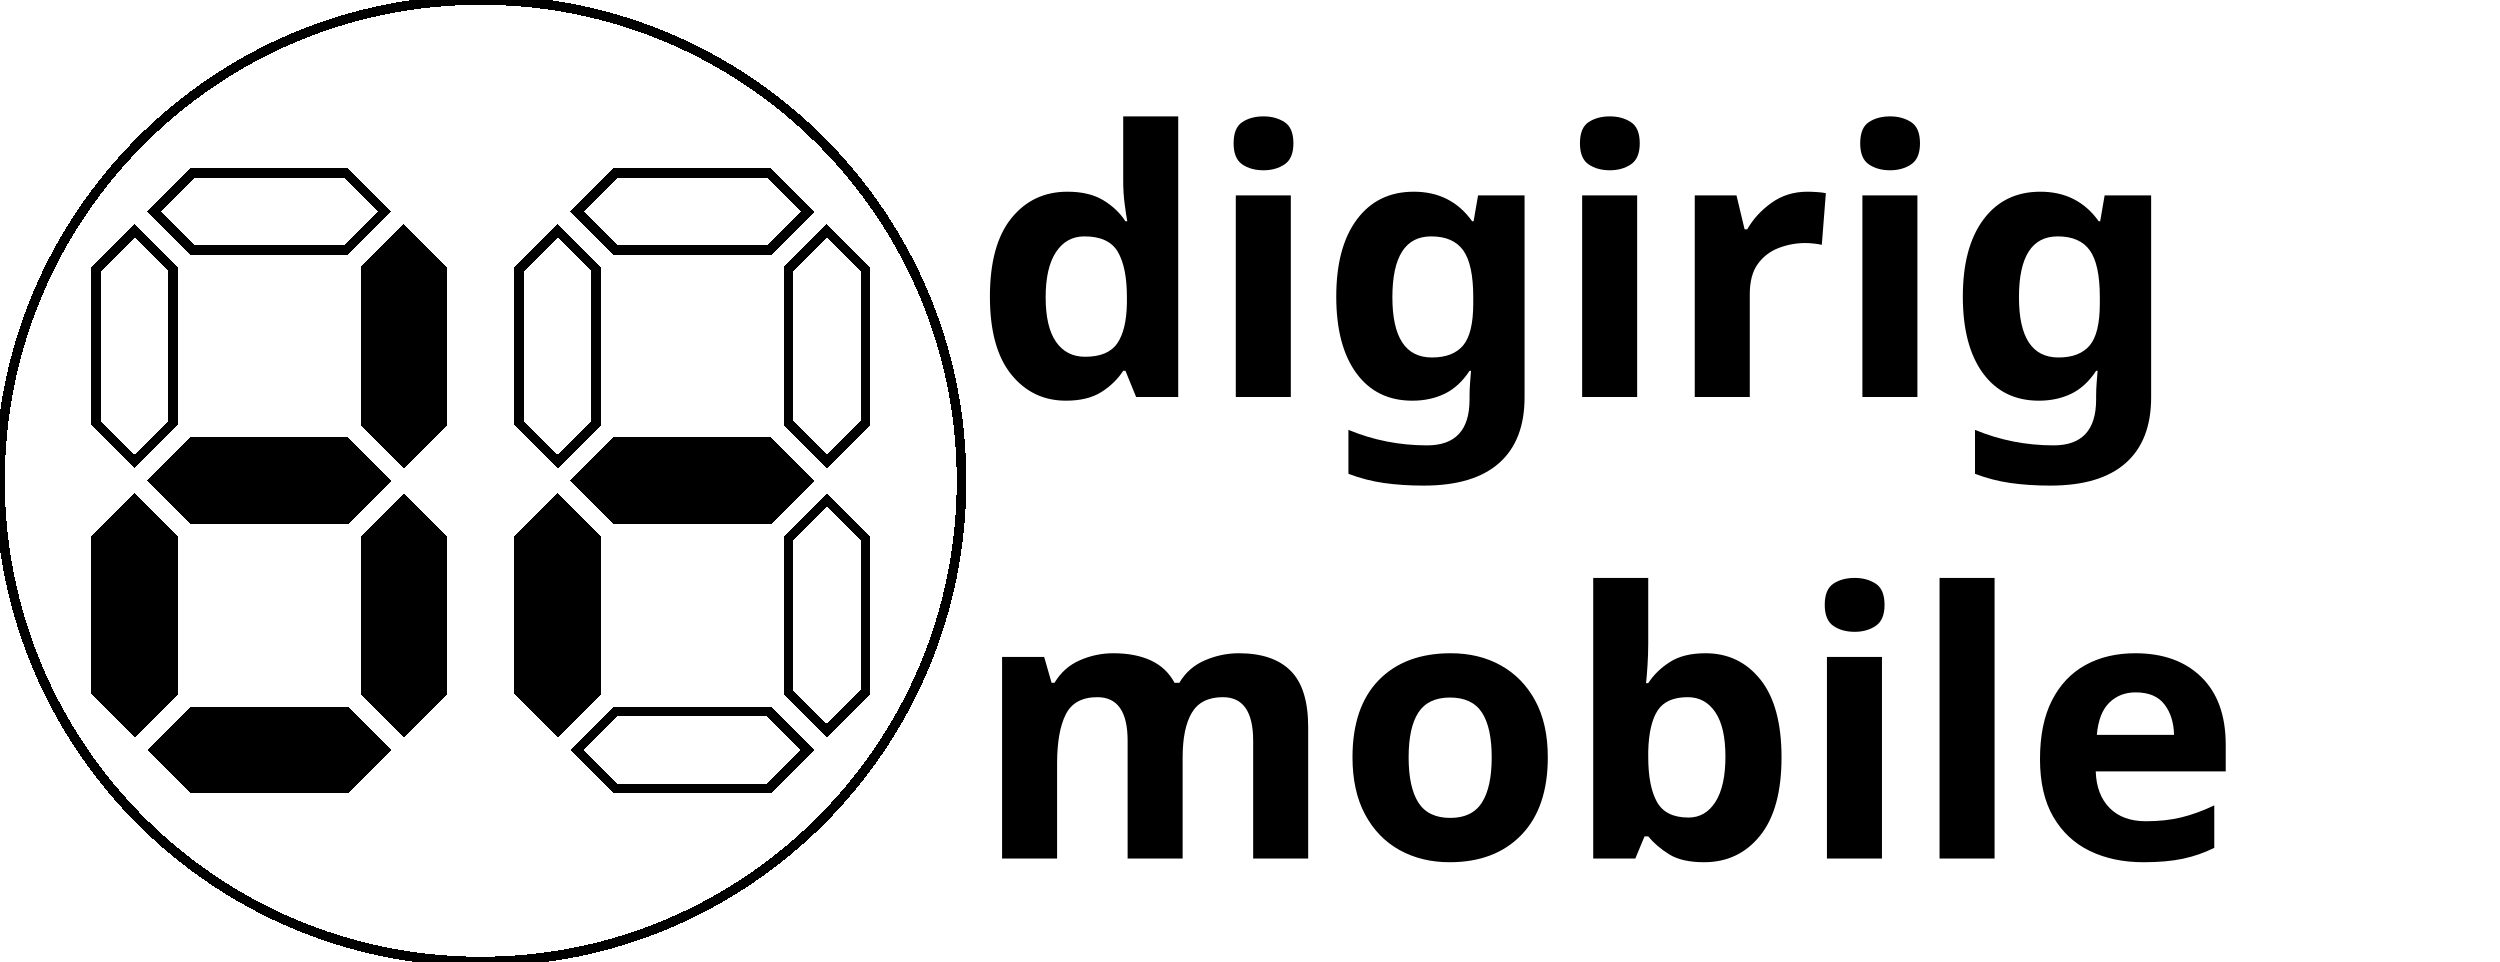
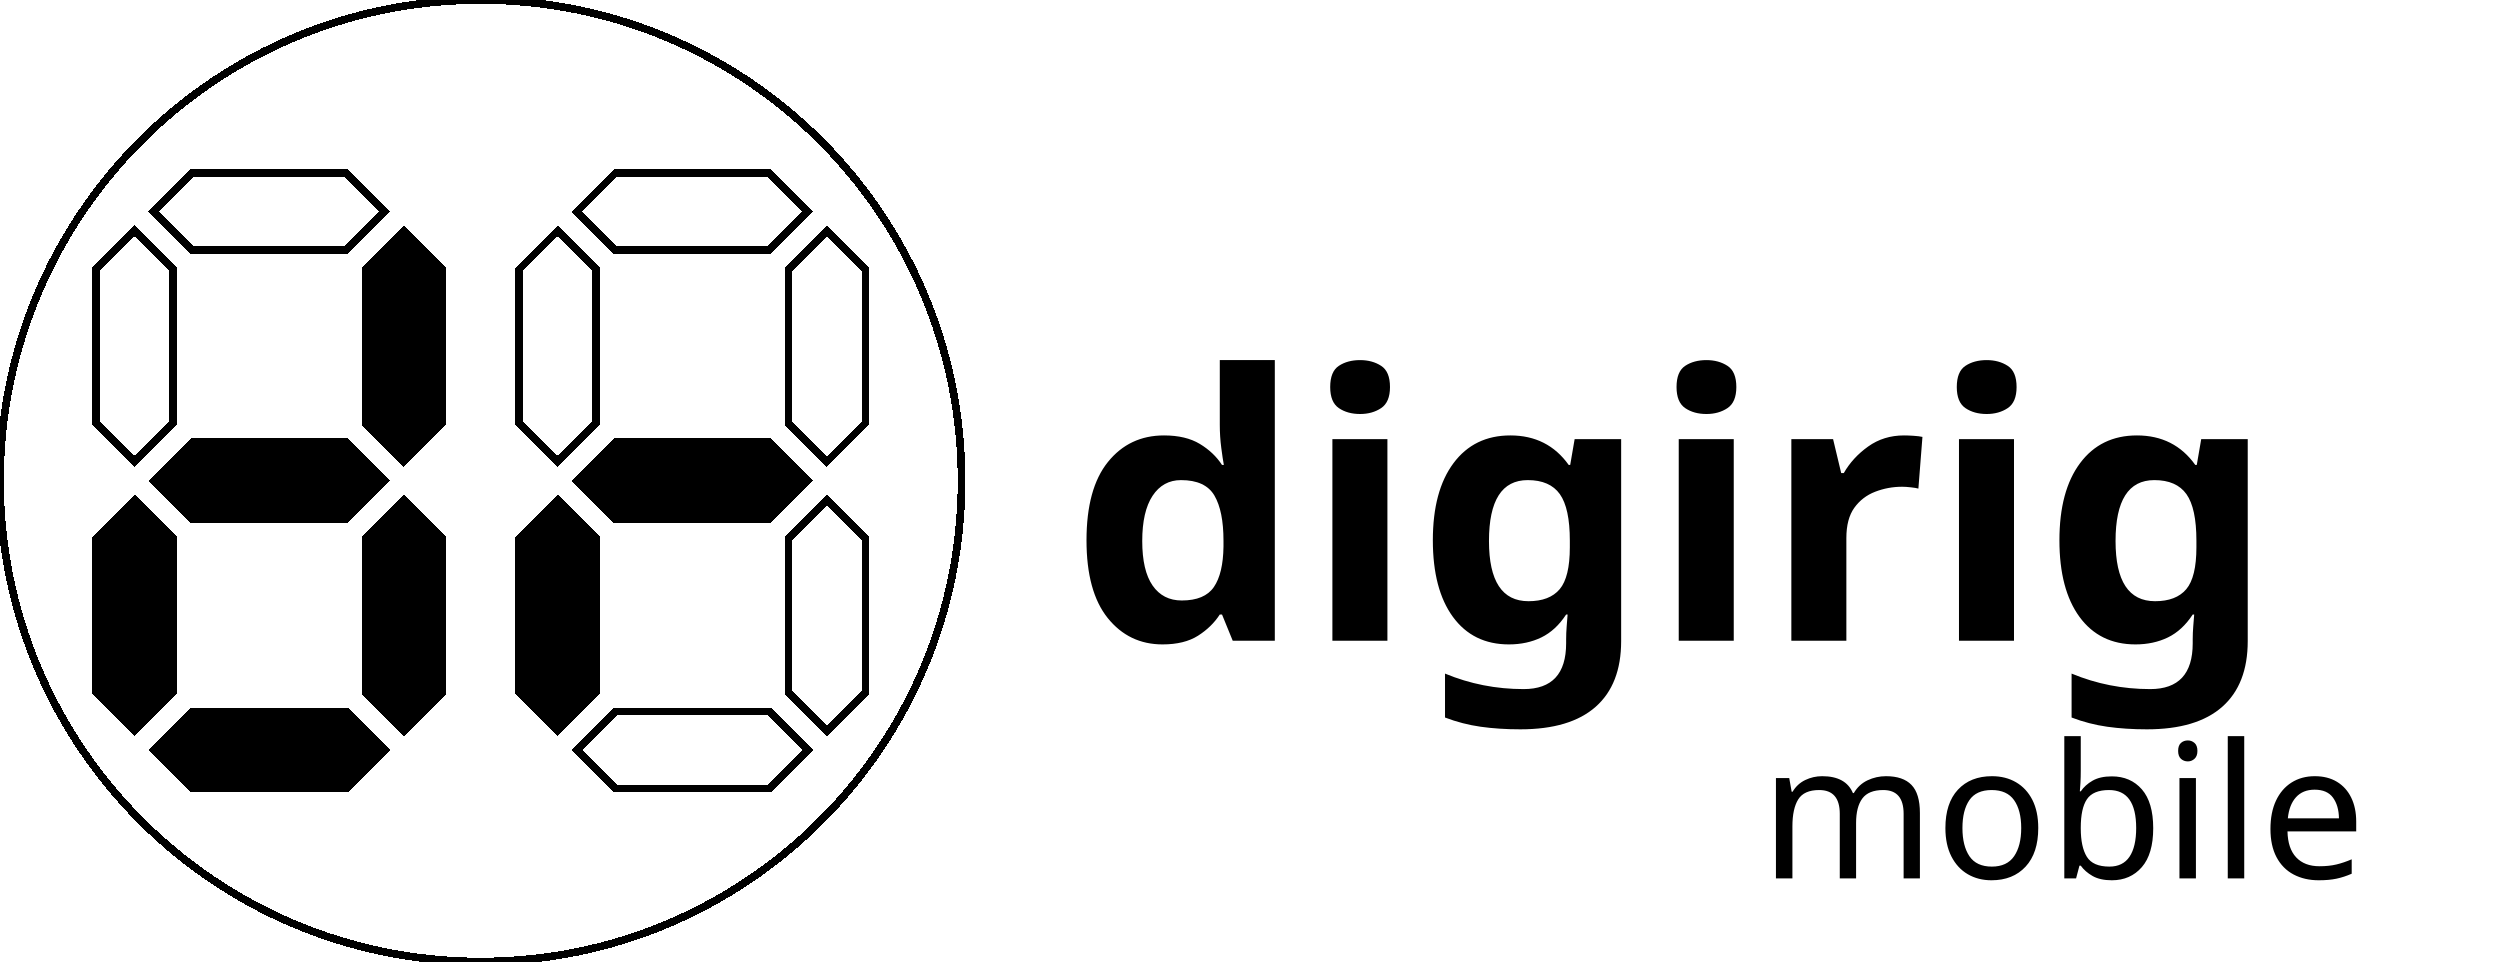
<svg xmlns="http://www.w3.org/2000/svg" shape-rendering="crispEdges" id="svg8" version="1.1" viewBox="0 0 1300 500" height="500" width="1300">
  <style id="style836">
.off {
    display: inline;
    fill: #808080;
}

.on {
    display: inline;
    fill: #ff0000;
}
</style>
  <defs id="defs2" />
-   <circle r="250" cy="250" cx="250" id="cir" style="opacity:1;fill:none;fill-opacity:1;stroke:#000000;stroke-width:5;stroke-miterlimit:4;stroke-dasharray:none;paint-order:normal" />
+   <circle r="250" cy="250" cx="250" id="cir" style="opacity:1;fill:none;fill-opacity:1;stroke:#000000;stroke-width:4;stroke-miterlimit:4;stroke-dasharray:none;paint-order:normal" />
  <g style="display:inline" id="layer1">
    <path style="display:none;fill:none;stroke:#000000" id="sg" d="m 100,90 h 80 l 20,20 -20,20 H 100 L 80,110 Z" />
-     <path style="display:inline;fill:none;stroke:#000000;stroke-width:5;stroke-miterlimit:4;stroke-dasharray:none" id="1a" d="m 100,90 h 80 l 20,20 -20,20 H 100 L 80,110 Z" />
-     <path style="display:inline;fill:#000000;stroke:#000000;stroke-width:5;stroke-miterlimit:4;stroke-dasharray:none" id="1b" d="m 230,140 v 80 l -20,20 -20,-20 v -80 l 20,-20 z" />
-     <path style="display:inline;fill:#000000;stroke:#000000;stroke-width:5;stroke-miterlimit:4;stroke-dasharray:none" id="1c" d="m 230,280 v 80 l -20,20 -20,-20 v -80 l 20,-20 z" />
-     <path style="display:inline;fill:#000000;stroke:#000000;stroke-width:5;stroke-miterlimit:4;stroke-dasharray:none" id="1d" d="m 100,370 h 80 l 20,20 -20,20 H 100 L 80,390 Z" />
-     <path style="display:inline;fill:#000000;stroke:#000000;stroke-width:5;stroke-miterlimit:4;stroke-dasharray:none" id="1e" d="m 90,280 v 80 L 70,380 50,360 v -80 l 20,-20 z" />
-     <path style="display:inline;fill:none;stroke:#000000;stroke-width:5;stroke-miterlimit:4;stroke-dasharray:none" id="1f" d="m 90,140 v 80 L 70,240 50,220 v -80 l 20,-20 z" />
-     <path style="display:inline;fill:#000000;stroke:#000000;stroke-width:5;stroke-miterlimit:4;stroke-dasharray:none" id="1g" d="m 100,230 h 80 l 20,20 -20,20 H 100 L 80,250 Z" />
-     <path style="display:inline;fill:none;stroke:#000000;stroke-width:5;stroke-miterlimit:4;stroke-dasharray:none" id="2a" d="m 320,90 h 80 l 20,20 -20,20 h -80 l -20,-20 z" />
-     <path style="display:inline;fill:none;stroke:#000000;stroke-width:5;stroke-miterlimit:4;stroke-dasharray:none" id="2b" d="m 450,140 v 80 l -20,20 -20,-20 v -80 l 20,-20 z" />
-     <path style="display:inline;fill:none;stroke:#000000;stroke-width:5;stroke-miterlimit:4;stroke-dasharray:none" id="2c" d="m 450,280 v 80 l -20,20 -20,-20 v -80 l 20,-20 z" />
-     <path style="display:inline;fill:none;stroke:#000000;stroke-width:5;stroke-miterlimit:4;stroke-dasharray:none" id="2d" d="m 320,370 h 80 l 20,20 -20,20 h -80 l -20,-20 z" />
-     <path style="display:inline;fill:#000000;stroke:#000000;stroke-width:5;stroke-miterlimit:4;stroke-dasharray:none" id="2e" d="m 310,280 v 80 l -20,20 -20,-20 v -80 l 20,-20 z" />
-     <path style="display:inline;fill:none;stroke:#000000;stroke-width:5;stroke-miterlimit:4;stroke-dasharray:none" id="2f" d="m 310,140 v 80 l -20,20 -20,-20 v -80 l 20,-20 z" />
-     <path style="display:inline;fill:#000000;stroke:#000000;stroke-width:5;stroke-miterlimit:4;stroke-dasharray:none" id="2g" d="m 320,230 h 80 l 20,20 -20,20 h -80 l -20,-20 z" />
-     <text xml:space="preserve" style="font-style:normal;font-weight:normal;font-size:40px;line-height:1.25;font-family:sans-serif;letter-spacing:0px;word-spacing:0px;fill:#000000;fill-opacity:1;stroke:none" x="506.114" y="206.441" id="text885">
-       <tspan id="tspan883" x="506.114" y="206.441" style="font-style:normal;font-variant:normal;font-weight:bold;font-stretch:normal;font-size:192px;font-family:sans-serif;-inkscape-font-specification:'sans-serif, Bold';font-variant-ligatures:normal;font-variant-caps:normal;font-variant-numeric:normal;font-variant-east-asian:normal">digirig</tspan>
-       <tspan x="506.114" y="446.441" style="font-style:normal;font-variant:normal;font-weight:bold;font-stretch:normal;font-size:192px;font-family:sans-serif;-inkscape-font-specification:'sans-serif, Bold';font-variant-ligatures:normal;font-variant-caps:normal;font-variant-numeric:normal;font-variant-east-asian:normal" id="tspan887">mobile</tspan>
+     <path style="display:inline;fill:none;stroke:#000000;stroke-width:4;stroke-miterlimit:4;stroke-dasharray:none" id="1a" d="m 100,90 h 80 l 20,20 -20,20 H 100 L 80,110 Z" />
+     <path style="display:inline;fill:#000000;stroke:#000000;stroke-width:4;stroke-miterlimit:4;stroke-dasharray:none" id="1b" d="m 230,140 v 80 l -20,20 -20,-20 v -80 l 20,-20 z" />
+     <path style="display:inline;fill:#000000;stroke:#000000;stroke-width:4;stroke-miterlimit:4;stroke-dasharray:none" id="1c" d="m 230,280 v 80 l -20,20 -20,-20 v -80 l 20,-20 z" />
+     <path style="display:inline;fill:#000000;stroke:#000000;stroke-width:4;stroke-miterlimit:4;stroke-dasharray:none" id="1d" d="m 100,370 h 80 l 20,20 -20,20 H 100 L 80,390 Z" />
+     <path style="display:inline;fill:#000000;stroke:#000000;stroke-width:4;stroke-miterlimit:4;stroke-dasharray:none" id="1e" d="m 90,280 v 80 L 70,380 50,360 v -80 l 20,-20 z" />
+     <path style="display:inline;fill:none;stroke:#000000;stroke-width:4;stroke-miterlimit:4;stroke-dasharray:none" id="1f" d="m 90,140 v 80 L 70,240 50,220 v -80 l 20,-20 z" />
+     <path style="display:inline;fill:#000000;stroke:#000000;stroke-width:4;stroke-miterlimit:4;stroke-dasharray:none" id="1g" d="m 100,230 h 80 l 20,20 -20,20 H 100 L 80,250 Z" />
+     <path style="display:inline;fill:none;stroke:#000000;stroke-width:4;stroke-miterlimit:4;stroke-dasharray:none" id="2a" d="m 320,90 h 80 l 20,20 -20,20 h -80 l -20,-20 z" />
+     <path style="display:inline;fill:none;stroke:#000000;stroke-width:4;stroke-miterlimit:4;stroke-dasharray:none" id="2b" d="m 450,140 v 80 l -20,20 -20,-20 v -80 l 20,-20 z" />
+     <path style="display:inline;fill:none;stroke:#000000;stroke-width:4;stroke-miterlimit:4;stroke-dasharray:none" id="2c" d="m 450,280 v 80 l -20,20 -20,-20 v -80 l 20,-20 z" />
+     <path style="display:inline;fill:none;stroke:#000000;stroke-width:4;stroke-miterlimit:4;stroke-dasharray:none" id="2d" d="m 320,370 h 80 l 20,20 -20,20 h -80 l -20,-20 z" />
+     <path style="display:inline;fill:#000000;stroke:#000000;stroke-width:4;stroke-miterlimit:4;stroke-dasharray:none" id="2e" d="m 310,280 v 80 l -20,20 -20,-20 v -80 l 20,-20 z" />
+     <path style="display:inline;fill:none;stroke:#000000;stroke-width:4;stroke-miterlimit:4;stroke-dasharray:none" id="2f" d="m 310,140 v 80 l -20,20 -20,-20 v -80 l 20,-20 z" />
+     <path style="display:inline;fill:#000000;stroke:#000000;stroke-width:4;stroke-miterlimit:4;stroke-dasharray:none" id="2g" d="m 320,230 h 80 l 20,20 -20,20 h -80 l -20,-20 z" />
+     <text xml:space="preserve" style="font-style:normal;font-weight:normal;font-size:40px;line-height:1.25;font-family:sans-serif;letter-spacing:0px;word-spacing:0px;fill:#000000;fill-opacity:1;stroke:none" x="556.341" y="333.172" id="text885">
+       <tspan id="tspan883" x="556.341" y="333.172" style="font-style:normal;font-variant:normal;font-weight:bold;font-stretch:normal;font-size:192px;font-family:sans-serif;-inkscape-font-specification:'sans-serif, Bold';font-variant-ligatures:normal;font-variant-caps:normal;font-variant-numeric:normal;font-variant-east-asian:normal">digirig</tspan>
+       <tspan x="556.341" y="434.498" style="font-style:normal;font-variant:normal;font-weight:bold;font-stretch:normal;font-size:192px;font-family:sans-serif;-inkscape-font-specification:'sans-serif, Bold';font-variant-ligatures:normal;font-variant-caps:normal;font-variant-numeric:normal;font-variant-east-asian:normal" id="tspan887" />
+     </text>
+     <text xml:space="preserve" style="font-style:normal;font-weight:normal;font-size:97.366px;line-height:1.25;font-family:sans-serif;letter-spacing:0px;word-spacing:0px;fill:#000000;fill-opacity:1;stroke:none;stroke-width:1" x="915.212" y="456.772" id="text898">
+       <tspan id="tspan896" x="915.212" y="456.772" style="font-style:normal;font-variant:normal;font-weight:normal;font-stretch:normal;font-size:97.366px;font-family:sans-serif;-inkscape-font-specification:'sans-serif, Normal';font-variant-ligatures:normal;font-variant-caps:normal;font-variant-numeric:normal;font-variant-east-asian:normal;stroke-width:1">mobile</tspan>
    </text>
  </g>
</svg>
